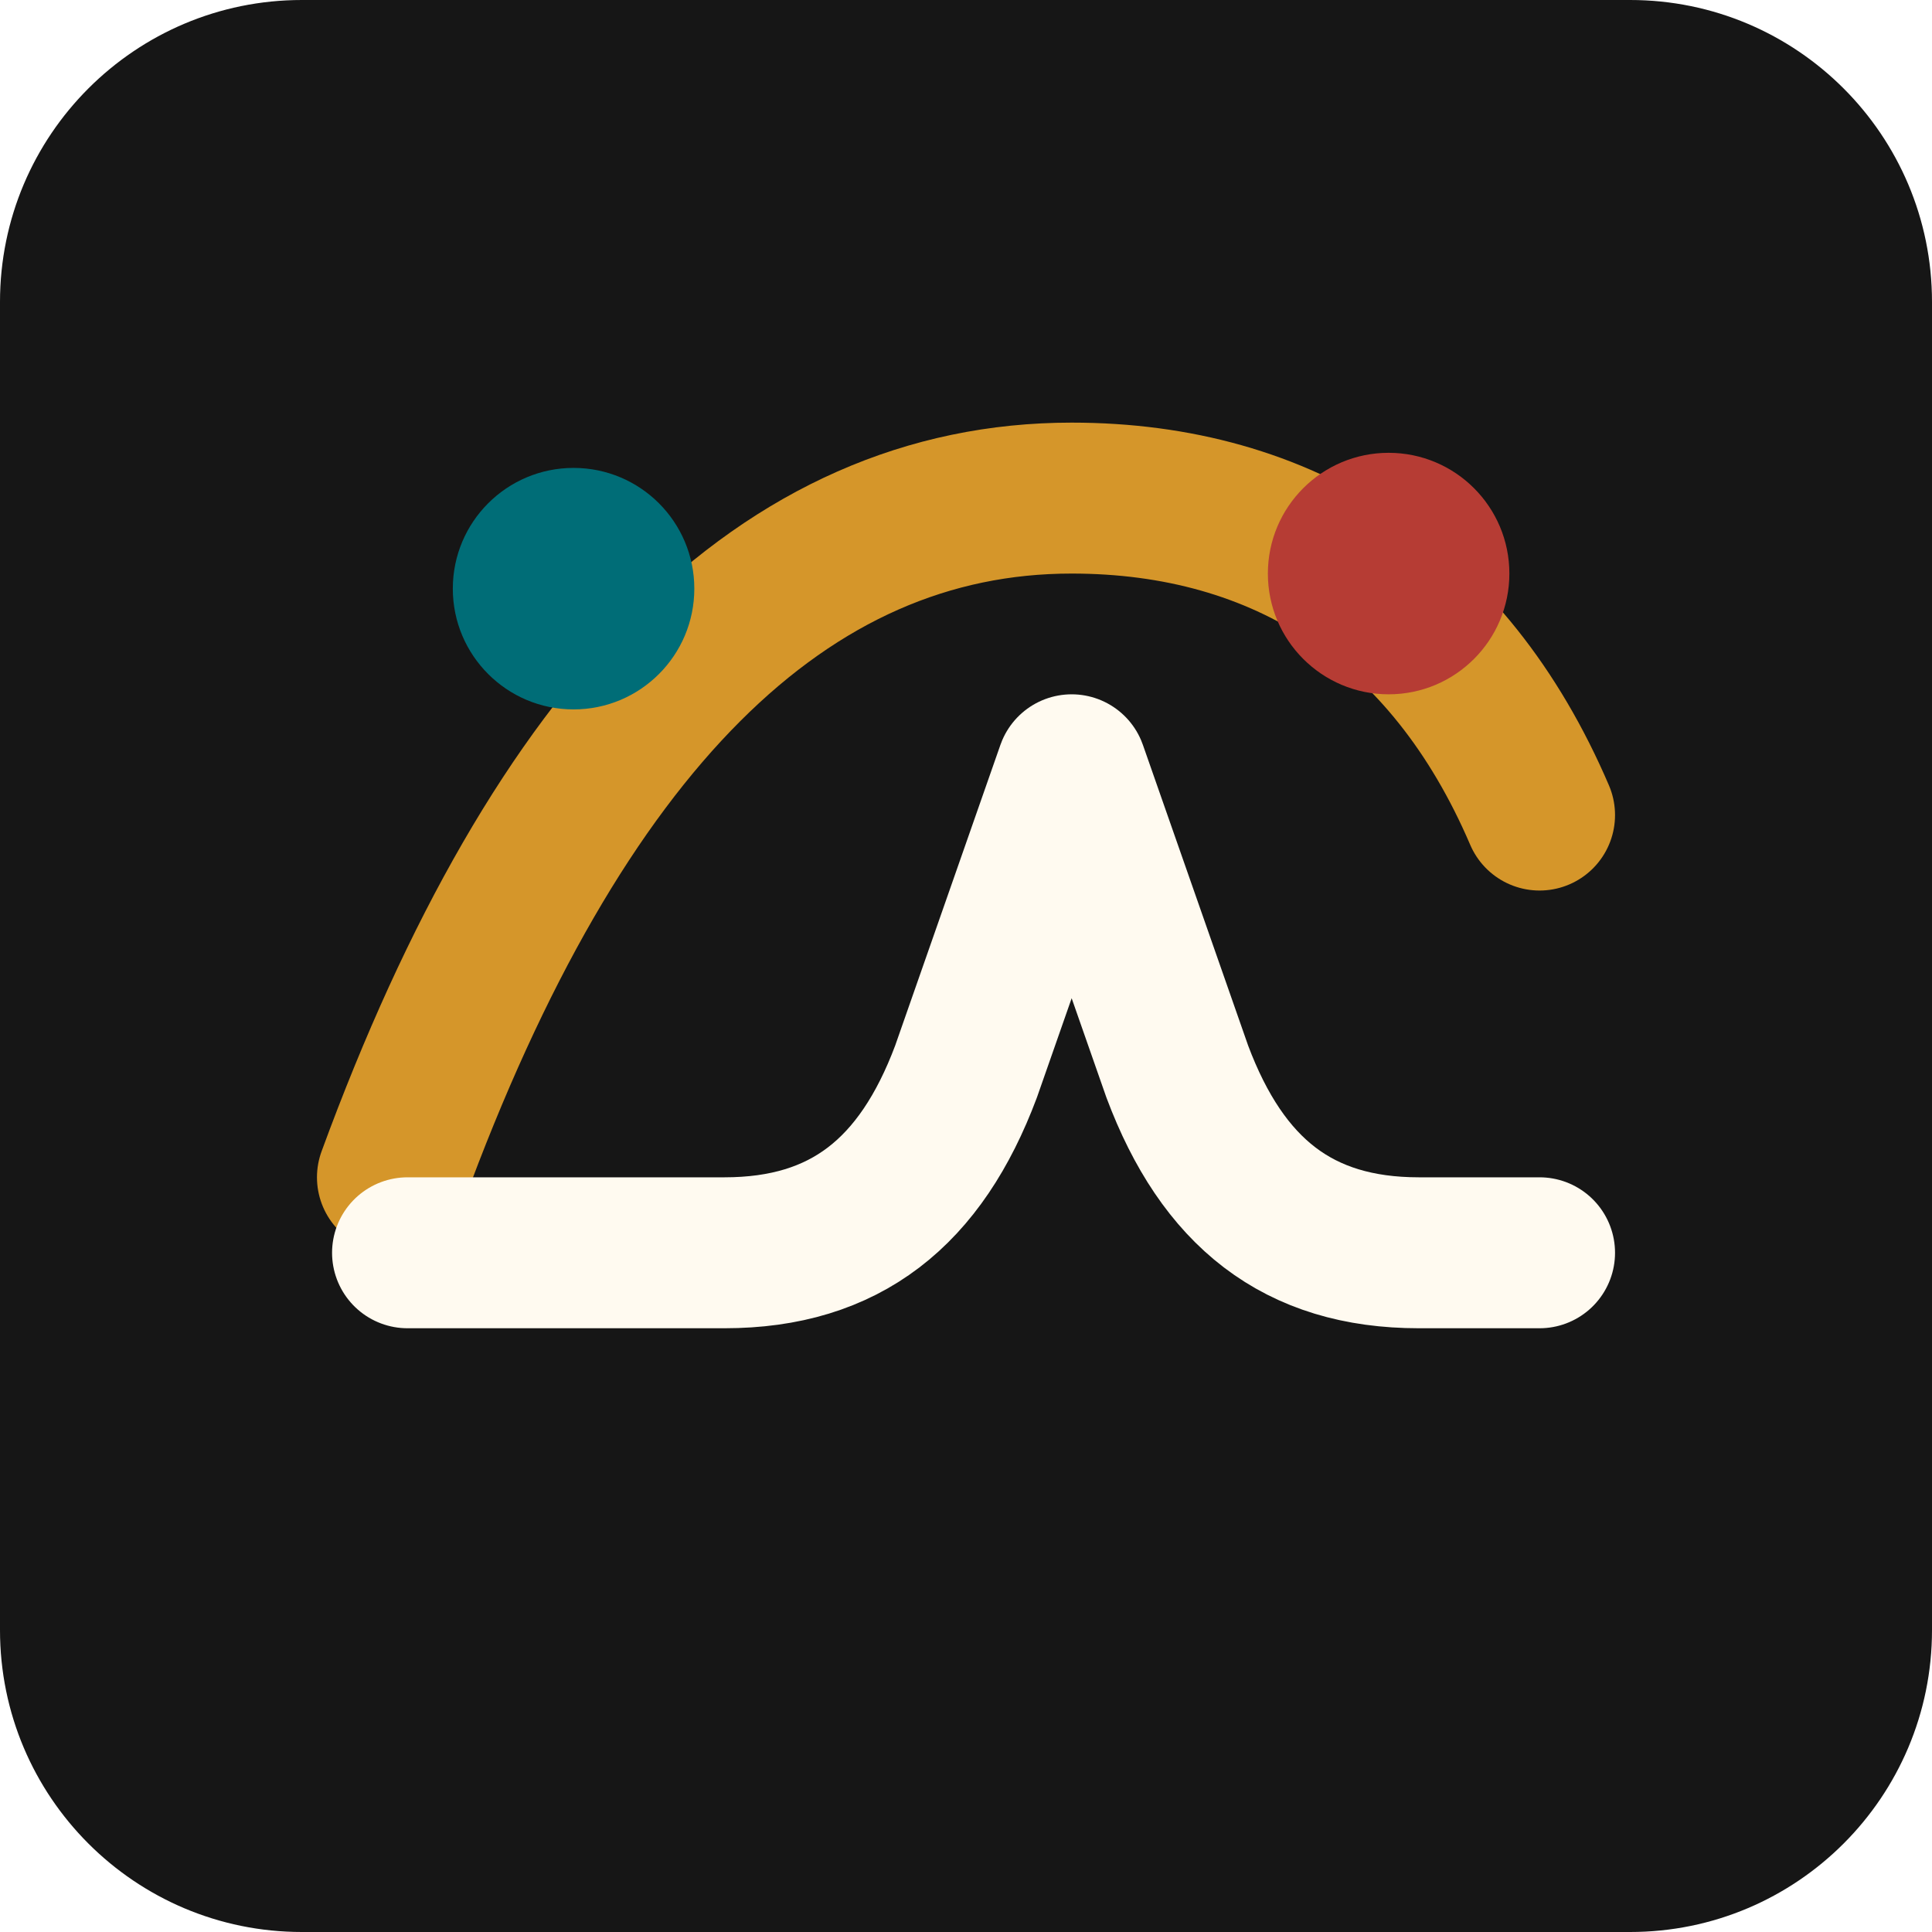
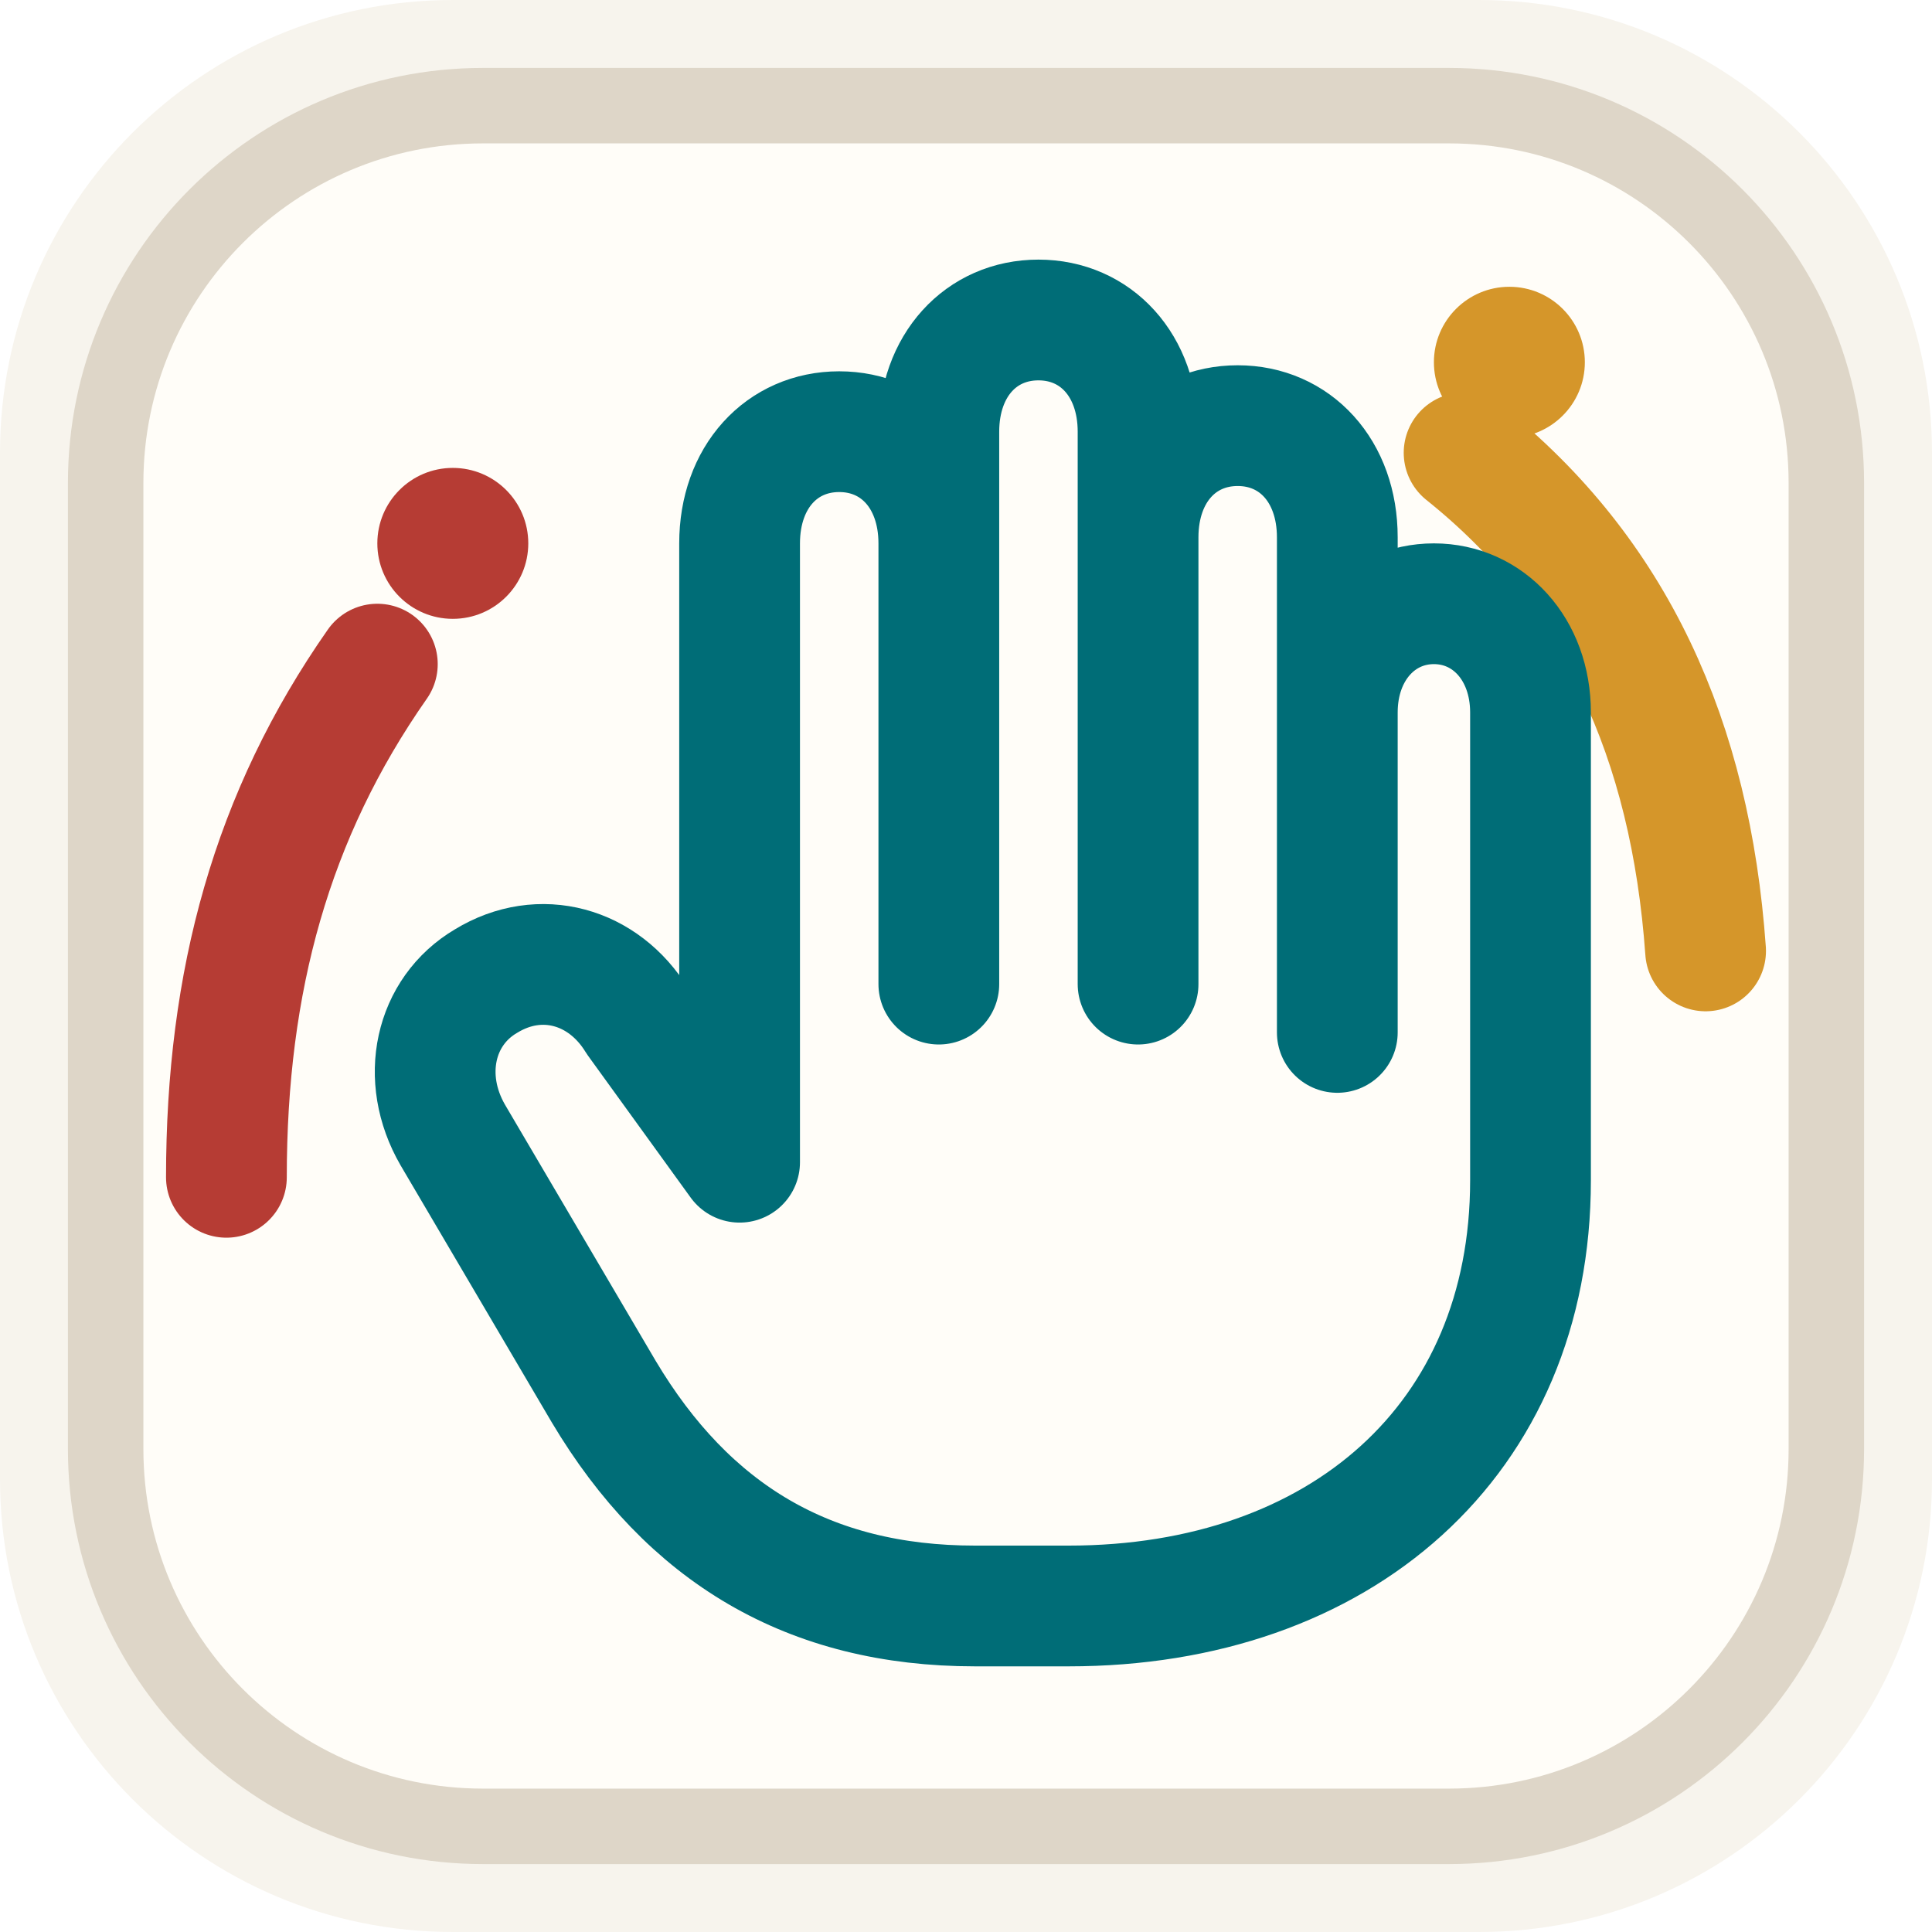
- <svg xmlns="http://www.w3.org/2000/svg" viewBox="0 0 128 128" role="img" aria-label="PHOSA">
-   <rect width="128" height="128" rx="20" fill="#161616" />
-   <path d="M26 78c11-30 26-45 45-45 14 0 25 7 31 21" fill="none" stroke="#d5962a" stroke-width="10" stroke-linecap="round" />
-   <path d="M27 83h21c8 0 13-4 16-12l7-20 7 20c3 8 8 12 16 12h8" fill="none" stroke="#fffaf0" stroke-width="10" stroke-linecap="round" stroke-linejoin="round" />
-   <circle cx="92" cy="38" r="8" fill="#b63c34" />
-   <circle cx="38" cy="39" r="8" fill="#006d77" />
+ <svg xmlns="http://www.w3.org/2000/svg" viewBox="0 0 128 128" role="img" aria-label="PHOSA sign language logo">
+   <rect width="128" height="128" rx="30" fill="#f7f4ed" />
+   <rect x="7" y="7" width="114" height="114" rx="25" fill="#fffdf8" stroke="#ded6c8" stroke-width="5" />
+   <path d="M25 44c-7 10-10 21-10 34" fill="none" stroke="#b63c34" stroke-width="8" stroke-linecap="round" />
+   <path d="M97 30c10 8 15 19 16 33" fill="none" stroke="#d5962a" stroke-width="8" stroke-linecap="round" />
+   <path d="M49 77V36c0-4.4 2.8-7.4 6.6-7.4s6.6 3 6.6 7.4v29.2V28.6c0-4.4 2.8-7.4 6.6-7.4s6.6 3 6.6 7.4v36.6V35.6c0-4.4 2.8-7.4 6.6-7.4s6.6 3 6.6 7.4v32.8V47.2c0-4.2 2.8-7.2 6.4-7.2s6.4 3 6.4 7.2v31c0 17.2-12.6 28.2-30.6 28.2h-6.2c-11 0-19-4.8-24.6-14.2l-10-17c-2.2-3.8-1.2-8.2 2.2-10.2 3.6-2.2 7.8-1 10 2.6L49 77Z" fill="none" stroke="#006d77" stroke-width="8" stroke-linecap="round" stroke-linejoin="round" />
+   <circle cx="30" cy="36" r="5" fill="#b63c34" />
+   <circle cx="100" cy="24" r="5" fill="#d5962a" />
</svg>
